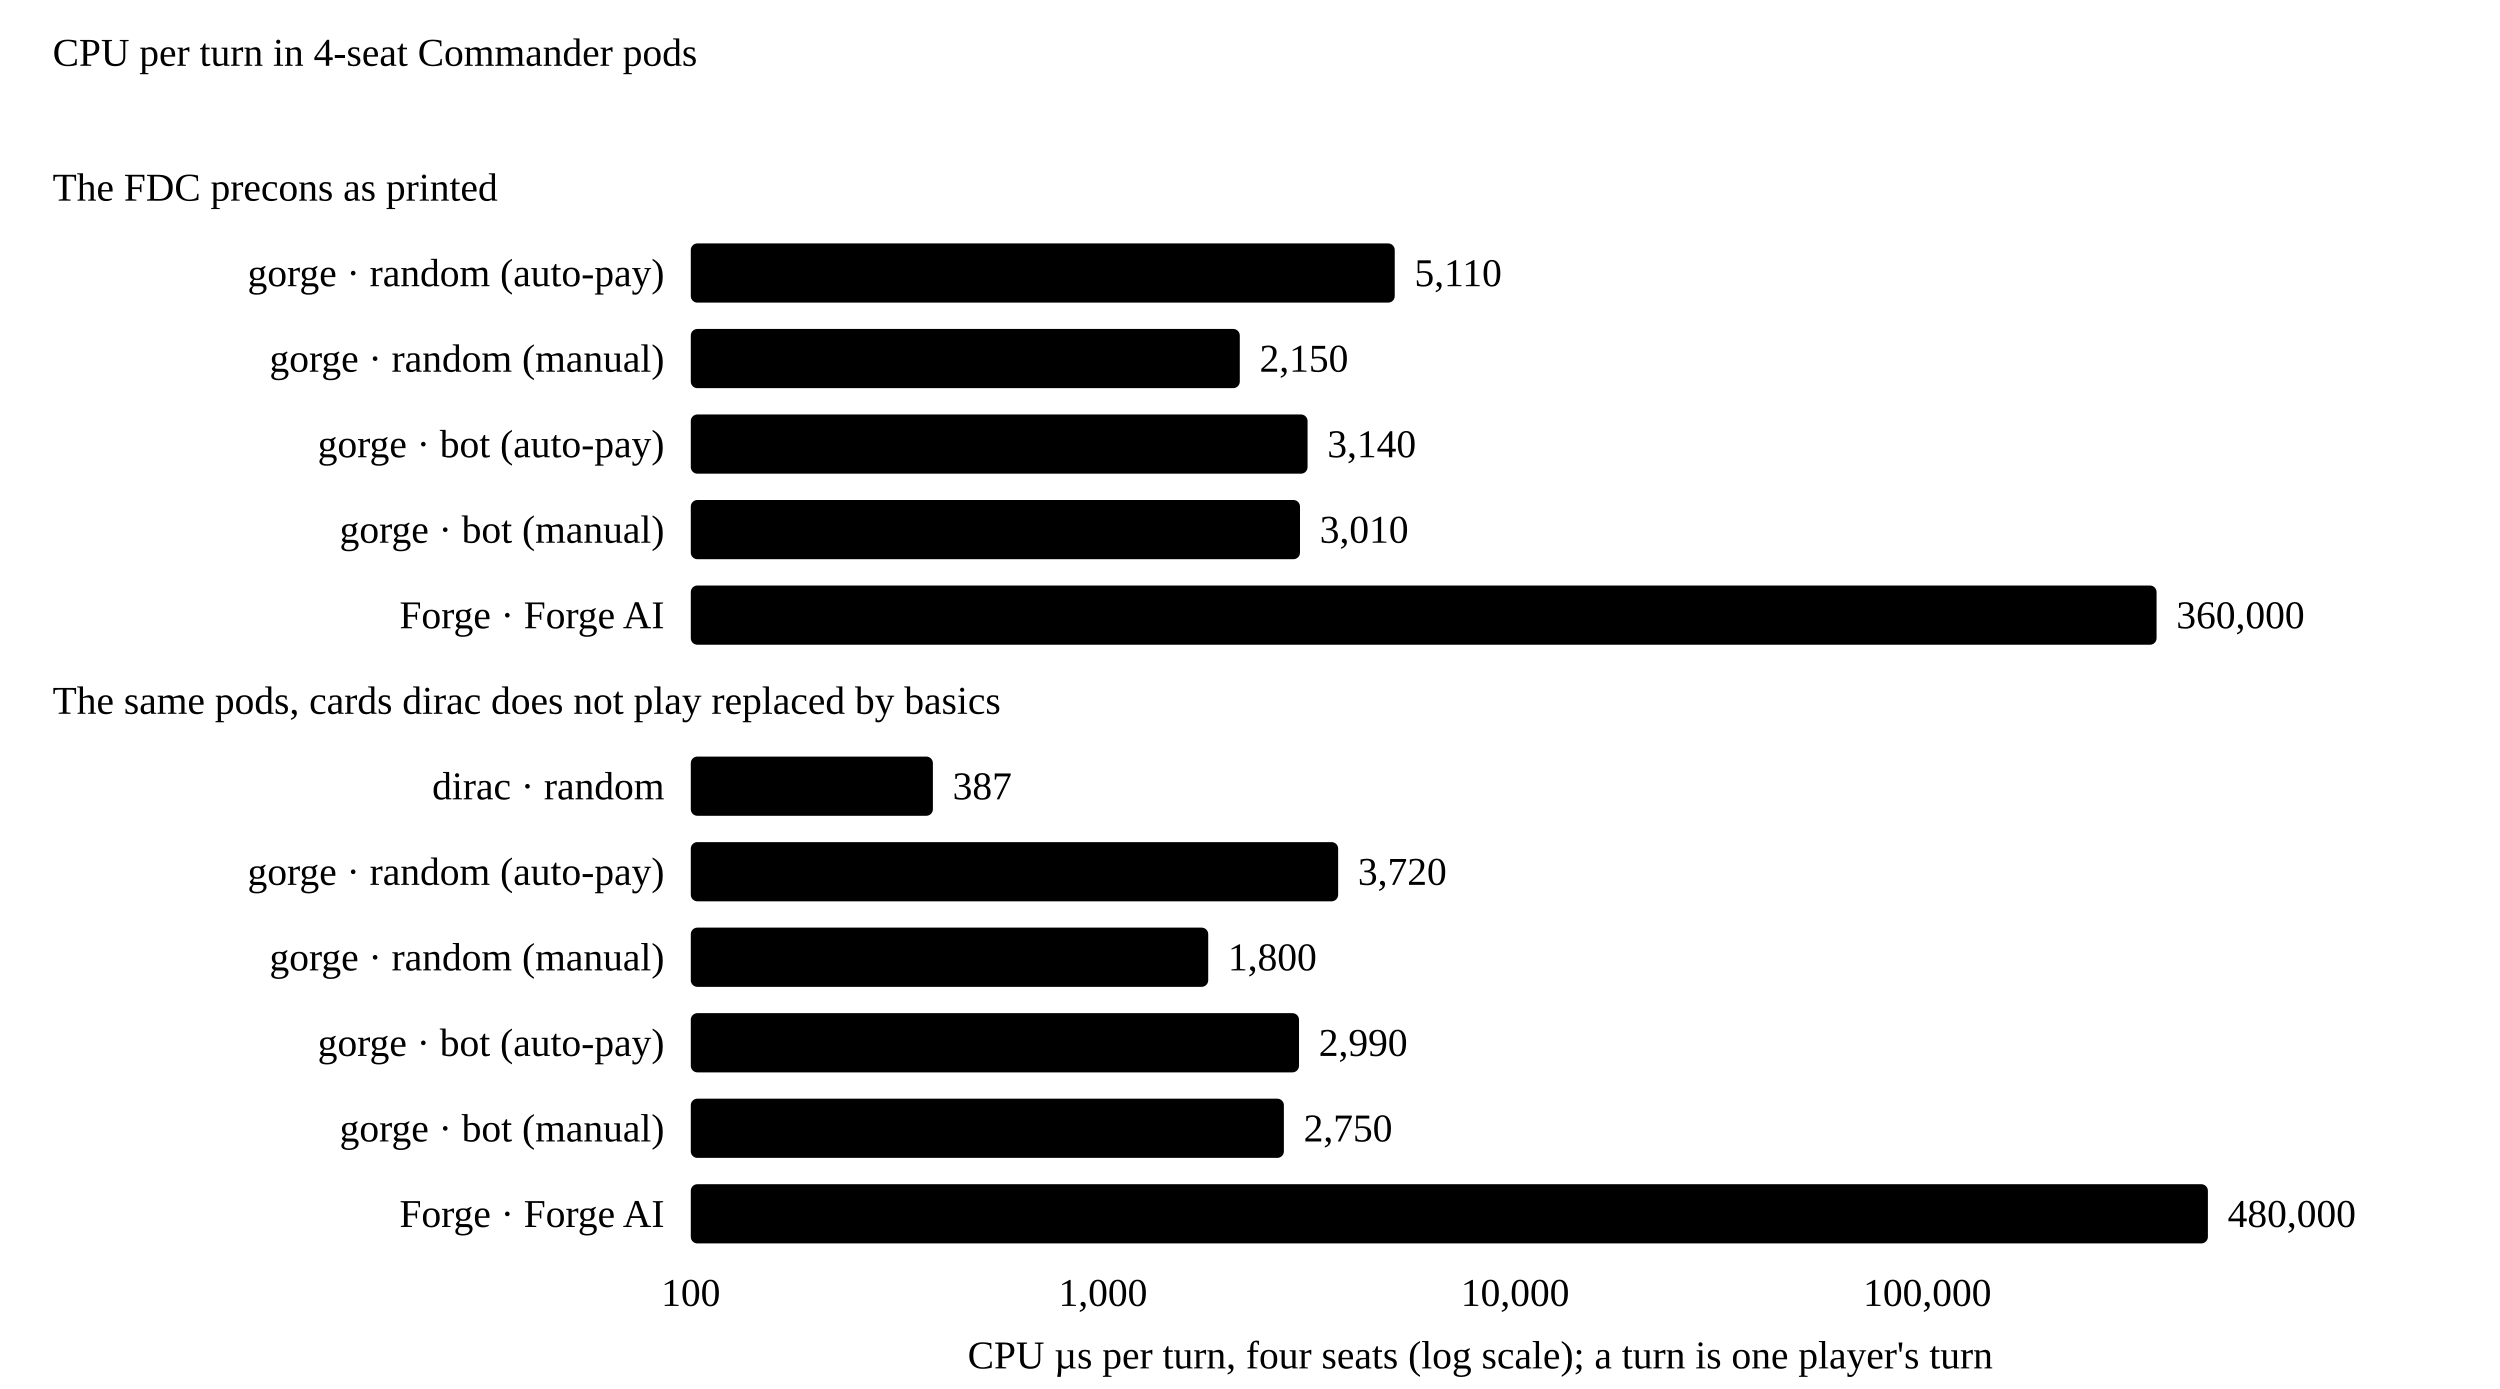
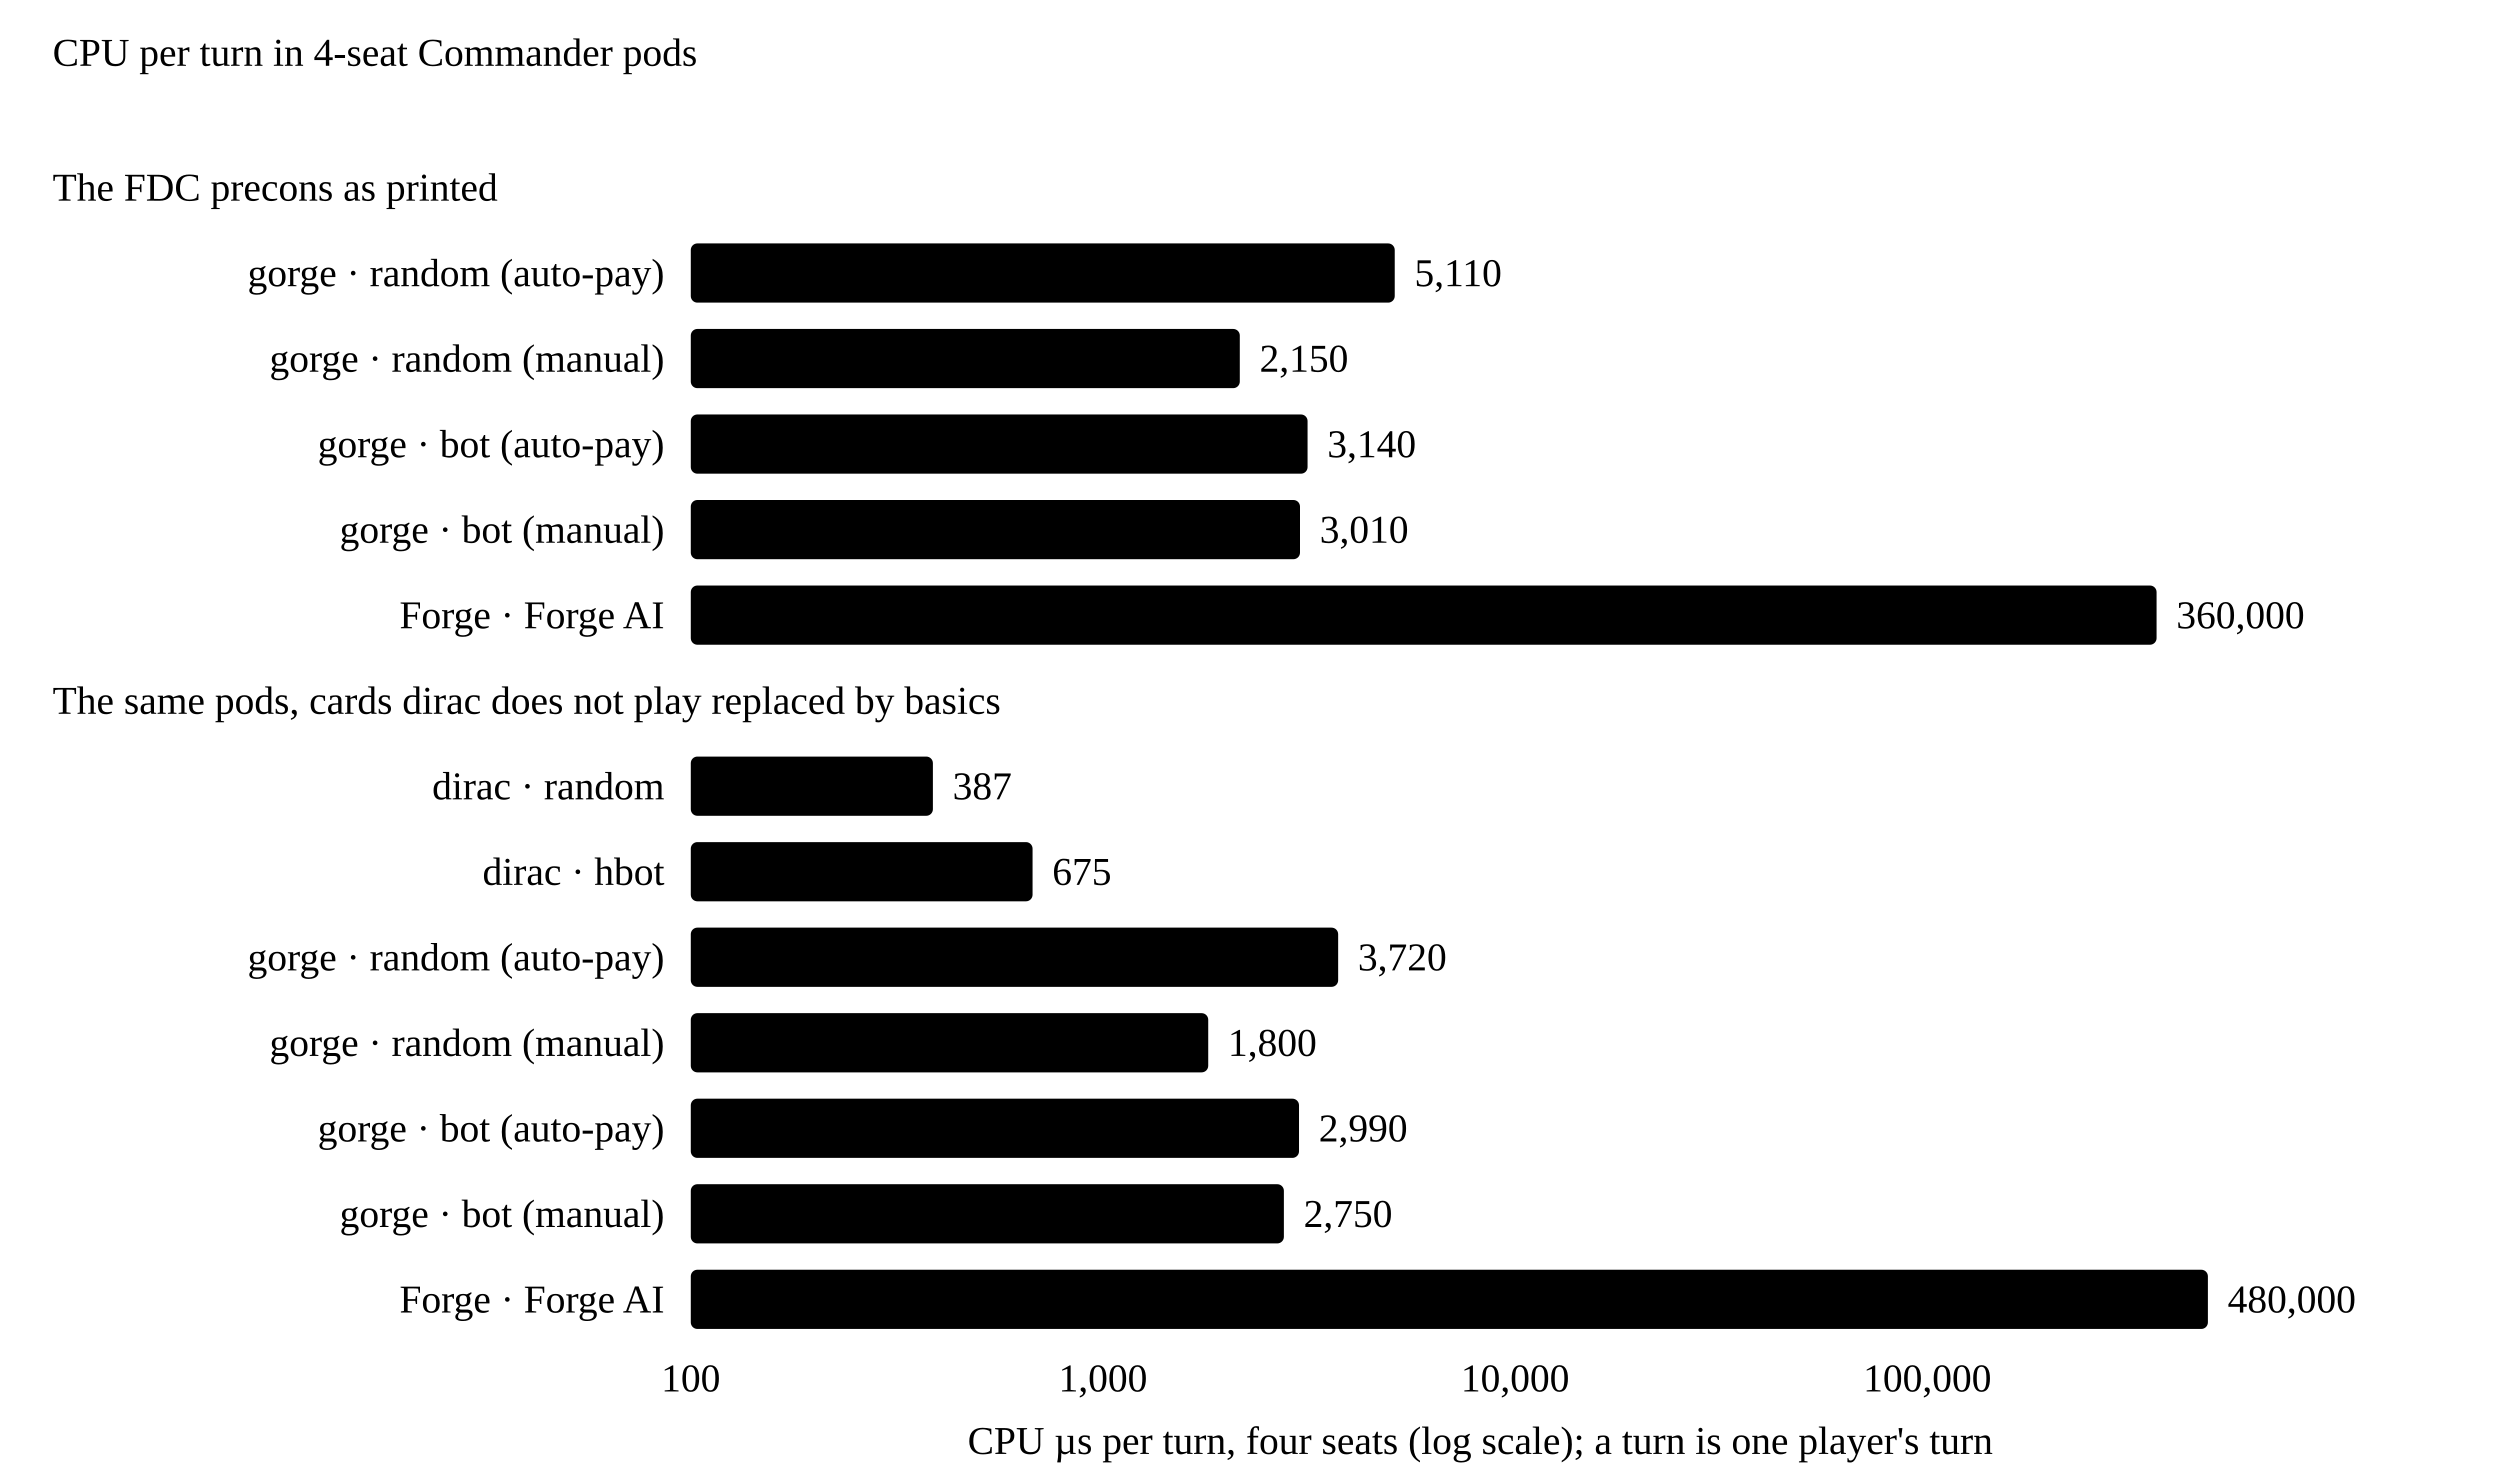
- <svg xmlns="http://www.w3.org/2000/svg" class="mzc" viewBox="0 0 760 422" role="img" aria-label="Bar chart, log scale: microseconds per turn in Foundations Commander pods">
+ <svg xmlns="http://www.w3.org/2000/svg" class="mzc" viewBox="0 0 760 448" role="img" aria-label="Bar chart, log scale: microseconds per turn in Foundations Commander pods">
  <text x="16.0" y="20.0" class="mz-title" text-anchor="start">CPU per turn in 4-seat Commander pods</text>
-   <line class="mz-grid" x1="210.0" y1="40" x2="210.0" y2="382" />
-   <text x="210.0" y="397.0" class="mz-muted" text-anchor="middle">100</text>
-   <line class="mz-grid" x1="335.3" y1="40" x2="335.3" y2="382" />
-   <text x="335.3" y="397.0" class="mz-muted" text-anchor="middle">1,000</text>
-   <line class="mz-grid" x1="460.6" y1="40" x2="460.6" y2="382" />
-   <text x="460.6" y="397.0" class="mz-muted" text-anchor="middle">10,000</text>
-   <line class="mz-grid" x1="585.9" y1="40" x2="585.9" y2="382" />
-   <text x="585.9" y="397.0" class="mz-muted" text-anchor="middle">100,000</text>
+   <line class="mz-grid" x1="210.0" y1="40" x2="210.0" y2="408" />
+   <text x="210.0" y="423.0" class="mz-muted" text-anchor="middle">100</text>
+   <line class="mz-grid" x1="335.3" y1="40" x2="335.3" y2="408" />
+   <text x="335.3" y="423.0" class="mz-muted" text-anchor="middle">1,000</text>
+   <line class="mz-grid" x1="460.6" y1="40" x2="460.6" y2="408" />
+   <text x="460.6" y="423.0" class="mz-muted" text-anchor="middle">10,000</text>
+   <line class="mz-grid" x1="585.9" y1="40" x2="585.9" y2="408" />
+   <text x="585.9" y="423.0" class="mz-muted" text-anchor="middle">100,000</text>
  <text x="16.0" y="61.0" class="mz-title" text-anchor="start">The FDC precons as printed</text>
  <text x="202.0" y="87.0" text-anchor="end">gorge · random (auto-pay)</text>
  <g>
    <rect class="s1" x="210.0" y="74.0" width="214.0" height="18" rx="2" style="stroke:none" />
  </g>
  <text x="430.0" y="87.0" text-anchor="start">5,110</text>
  <text x="202.0" y="113.0" text-anchor="end">gorge · random (manual)</text>
  <g>
    <rect class="s1" x="210.0" y="100.0" width="166.9" height="18" rx="2" style="stroke:none" />
  </g>
  <text x="382.9" y="113.0" text-anchor="start">2,150</text>
  <text x="202.0" y="139.0" text-anchor="end">gorge · bot (auto-pay)</text>
  <g>
    <rect class="s1" x="210.0" y="126.0" width="187.5" height="18" rx="2" style="stroke:none" />
  </g>
  <text x="403.5" y="139.0" text-anchor="start">3,140</text>
  <text x="202.0" y="165.0" text-anchor="end">gorge · bot (manual)</text>
  <g>
    <rect class="s1" x="210.0" y="152.0" width="185.2" height="18" rx="2" style="stroke:none" />
  </g>
  <text x="401.2" y="165.0" text-anchor="start">3,010</text>
  <text x="202.0" y="191.0" text-anchor="end">Forge · Forge AI</text>
  <g>
    <rect class="c4" x="210.0" y="178.0" width="445.6" height="18" rx="2" style="stroke:none" />
  </g>
  <text x="661.6" y="191.0" text-anchor="start">360,000</text>
  <text x="16.0" y="217.0" class="mz-title" text-anchor="start">The same pods, cards dirac does not play replaced by basics</text>
  <text x="202.0" y="243.0" text-anchor="end">dirac · random</text>
  <g>
    <rect class="s3" x="210.0" y="230.0" width="73.6" height="18" rx="2" style="stroke:none" />
  </g>
  <text x="289.6" y="243.0" text-anchor="start">387</text>
-   <text x="202.0" y="269.0" text-anchor="end">gorge · random (auto-pay)</text>
+   <text x="202.0" y="269.0" text-anchor="end">dirac · hbot</text>
  <g>
-     <rect class="s1" x="210.0" y="256.0" width="196.8" height="18" rx="2" style="stroke:none" />
+     <rect class="s3" x="210.0" y="256.0" width="103.9" height="18" rx="2" style="stroke:none" />
  </g>
-   <text x="412.8" y="269.0" text-anchor="start">3,720</text>
-   <text x="202.0" y="295.0" text-anchor="end">gorge · random (manual)</text>
+   <text x="319.9" y="269.0" text-anchor="start">675</text>
+   <text x="202.0" y="295.0" text-anchor="end">gorge · random (auto-pay)</text>
  <g>
-     <rect class="s1" x="210.0" y="282.0" width="157.3" height="18" rx="2" style="stroke:none" />
+     <rect class="s1" x="210.0" y="282.0" width="196.8" height="18" rx="2" style="stroke:none" />
  </g>
-   <text x="373.3" y="295.0" text-anchor="start">1,800</text>
-   <text x="202.0" y="321.0" text-anchor="end">gorge · bot (auto-pay)</text>
+   <text x="412.8" y="295.0" text-anchor="start">3,720</text>
+   <text x="202.0" y="321.0" text-anchor="end">gorge · random (manual)</text>
  <g>
-     <rect class="s1" x="210.0" y="308.0" width="184.9" height="18" rx="2" style="stroke:none" />
+     <rect class="s1" x="210.0" y="308.0" width="157.3" height="18" rx="2" style="stroke:none" />
  </g>
-   <text x="400.9" y="321.0" text-anchor="start">2,990</text>
-   <text x="202.0" y="347.0" text-anchor="end">gorge · bot (manual)</text>
+   <text x="373.3" y="321.0" text-anchor="start">1,800</text>
+   <text x="202.0" y="347.0" text-anchor="end">gorge · bot (auto-pay)</text>
  <g>
-     <rect class="s1" x="210.0" y="334.0" width="180.3" height="18" rx="2" style="stroke:none" />
+     <rect class="s1" x="210.0" y="334.0" width="184.9" height="18" rx="2" style="stroke:none" />
  </g>
-   <text x="396.3" y="347.0" text-anchor="start">2,750</text>
-   <text x="202.0" y="373.0" text-anchor="end">Forge · Forge AI</text>
+   <text x="400.9" y="347.0" text-anchor="start">2,990</text>
+   <text x="202.0" y="373.0" text-anchor="end">gorge · bot (manual)</text>
  <g>
-     <rect class="c4" x="210.0" y="360.0" width="461.2" height="18" rx="2" style="stroke:none" />
+     <rect class="s1" x="210.0" y="360.0" width="180.3" height="18" rx="2" style="stroke:none" />
  </g>
-   <text x="677.2" y="373.0" text-anchor="start">480,000</text>
-   <line class="mz-axis" x1="210.0" y1="40" x2="210.0" y2="382" />
-   <text x="450.0" y="416.0" class="mz-muted" text-anchor="middle">CPU µs per turn, four seats (log scale); a turn is one player's turn</text>
+   <text x="396.3" y="373.0" text-anchor="start">2,750</text>
+   <text x="202.0" y="399.0" text-anchor="end">Forge · Forge AI</text>
+   <g>
+     <rect class="c4" x="210.0" y="386.0" width="461.2" height="18" rx="2" style="stroke:none" />
+   </g>
+   <text x="677.2" y="399.0" text-anchor="start">480,000</text>
+   <line class="mz-axis" x1="210.0" y1="40" x2="210.0" y2="408" />
+   <text x="450.0" y="442.0" class="mz-muted" text-anchor="middle">CPU µs per turn, four seats (log scale); a turn is one player's turn</text>
</svg>
